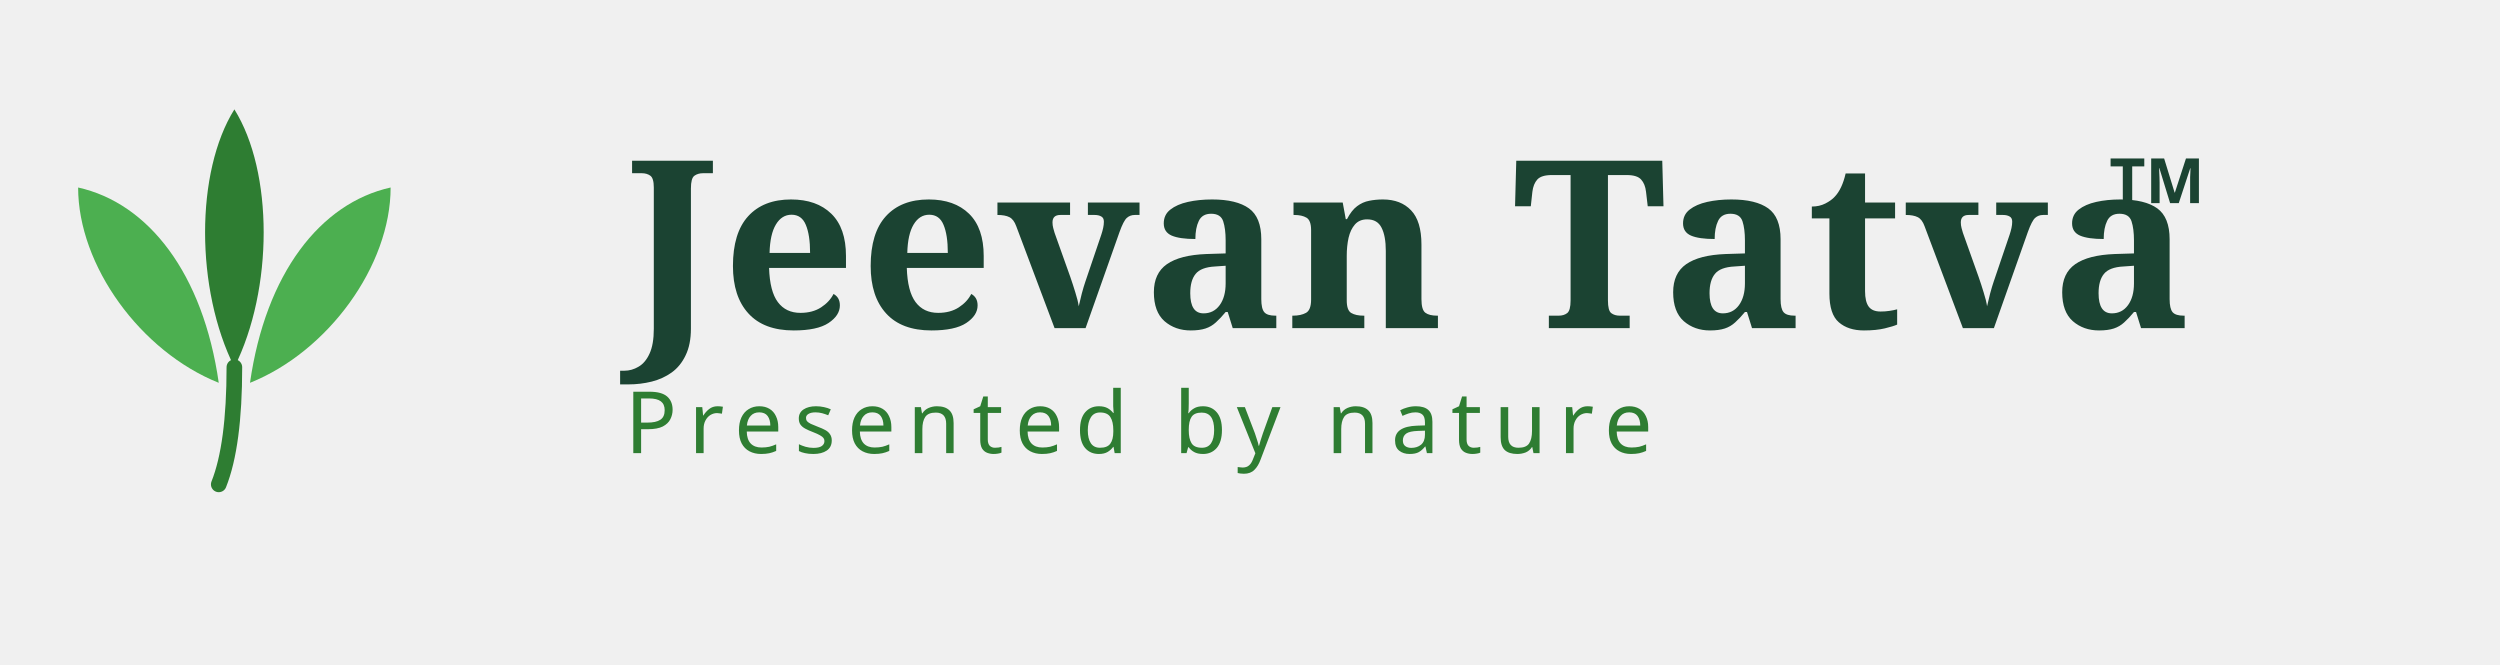
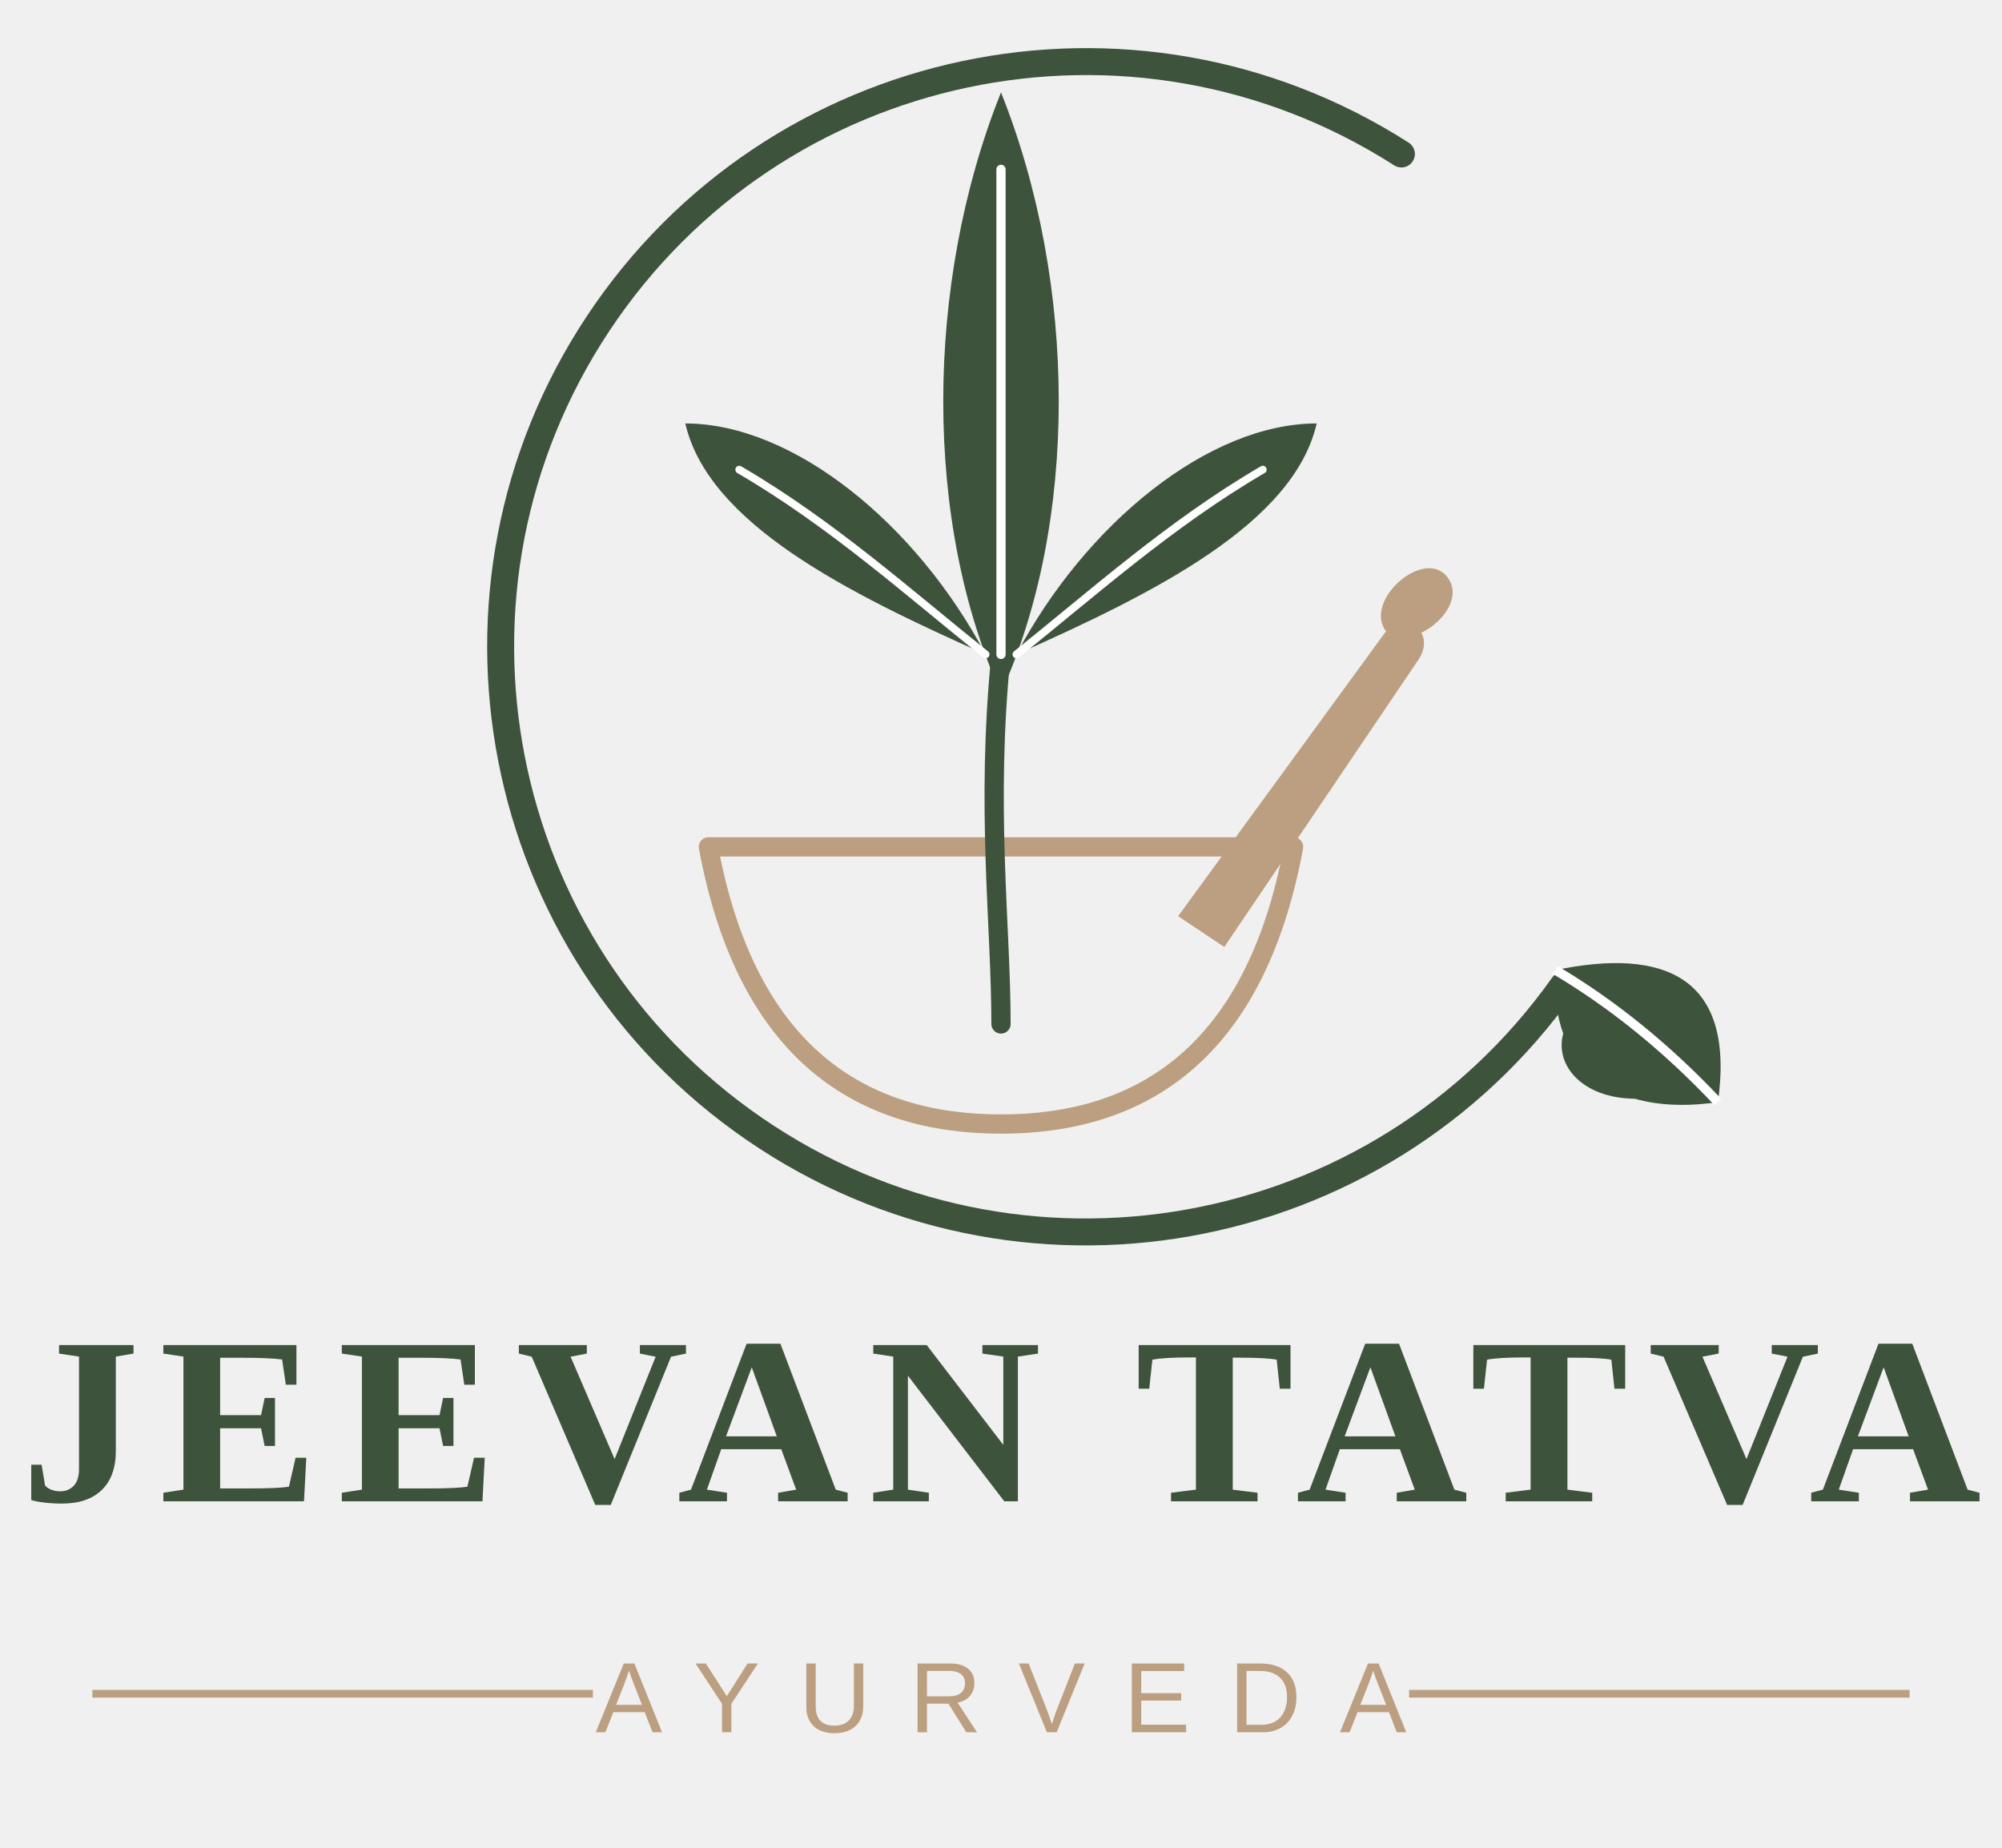
- <svg xmlns="http://www.w3.org/2000/svg" viewBox="0 0 320 85" width="100%" height="100%">
-   <g transform="translate(30, 42)">
-     <path d="M 0 5 C -5 -5 -5 -20 0 -28 C 5 -20 5 -5 0 5 Z" fill="#2E7D32" />
-     <path d="M -2 7 C -12 3 -20 -8 -20 -18 C -11 -16 -4 -7 -2 7 Z" fill="#4CAF50" />
-     <path d="M 2 7 C 12 3 20 -8 20 -18 C 11 -16 4 -7 2 7 Z" fill="#4CAF50" />
-     <path d="M 0 5 Q 0 15 -2 20" stroke="#2E7D32" stroke-width="2" fill="none" stroke-linecap="round" />
+ <svg xmlns="http://www.w3.org/2000/svg" viewBox="70 75 260 240" width="100%" height="100%">
+   <g id="logo-graphics">
+     <path d="M 252 95               A 76 76 0 1 0 273 203" fill="none" stroke="#3E533C" stroke-width="3.5" stroke-linecap="round" />
+     <g transform="translate(272, 201) rotate(22)">
+       <path d="M 0 0 C 12 -8, 22 -8, 26 8 C 14 15, 4 12, 0 0 Z" fill="#3E533C" />
+       <path d="M 0 0 Q 13 2 26 8" stroke="#FFFFFF" stroke-width="1.2" fill="none" />
+       <path d="M 2 6 C 8 5, 12 11, 10 16 C 3 15, 0 10, 2 6 Z" fill="#3E533C" transform="rotate(-30) translate(-2, 2)" />
+     </g>
+     <path d="M 162 185 L 238 185 C 233 212, 218 221, 200 221 C 182 221, 167 212, 162 185 Z" fill="none" stroke="#BC9F80" stroke-width="2.5" stroke-linejoin="round" />
+     <path d="M 223 194 L 250 157 C 252 154, 257 157, 254 161 L 229 198 Z" fill="#BC9F80" />
+     <path d="M 250 157 C 247 153, 255 146, 258 150 C 261 154, 253 160, 250 157 Z" fill="#BC9F80" />
+     <path d="M 200 208 C 200 195, 198 180, 200 160" stroke="#3E533C" stroke-width="2.5" fill="none" stroke-linecap="round" />
+     <path d="M 200 165 C 190 143, 190 112, 200 87 C 210 112, 210 143, 200 165 Z" fill="#3E533C" />
+     <line x1="200" y1="160" x2="200" y2="97" stroke="#FFFFFF" stroke-width="1.2" stroke-linecap="round" />
+     <path d="M 198 160 C 180 152, 162 143, 159 130 C 173 130, 189 143, 198 160 Z" fill="#3E533C" />
+     <path d="M 198 160 C 188 152, 178 143, 166 136" stroke="#FFFFFF" stroke-width="1" fill="none" stroke-linecap="round" />
+     <path d="M 202 160 C 220 152, 238 143, 241 130 C 227 130, 211 143, 202 160 Z" fill="#3E533C" />
+     <path d="M 202 160 C 212 152, 222 143, 234 136" stroke="#FFFFFF" stroke-width="1" fill="none" stroke-linecap="round" />
  </g>
-   <text x="80" y="42" font-family="'Fraunces', 'Georgia', serif" font-size="30" font-weight="900" fill="#1B4332" letter-spacing="0.5">Jeevan Tatva</text>
-   <text x="270" y="26" font-family="'Plus Jakarta Sans', sans-serif" font-size="8" font-weight="bold" fill="#1B4332">TM</text>
-   <text x="80" y="58" font-family="'Plus Jakarta Sans', sans-serif" font-size="11" font-weight="500" fill="#2E7D32" letter-spacing="1.5">Presented by nature</text>
+   <text x="200" y="270" font-family="'Fraunces', 'Times New Roman', serif" font-size="31" font-weight="bold" fill="#3E533C" text-anchor="middle" letter-spacing="2.5">JEEVAN TATVA</text>
+   <line x1="82" y1="295" x2="147" y2="295" stroke="#BC9F80" stroke-width="1" />
+   <text x="200" y="300" font-family="'Plus Jakarta Sans', 'Arial', sans-serif" font-size="13" font-weight="500" fill="#BC9F80" text-anchor="middle" letter-spacing="5">AYURVEDA</text>
+   <line x1="253" y1="295" x2="318" y2="295" stroke="#BC9F80" stroke-width="1" />
</svg>
